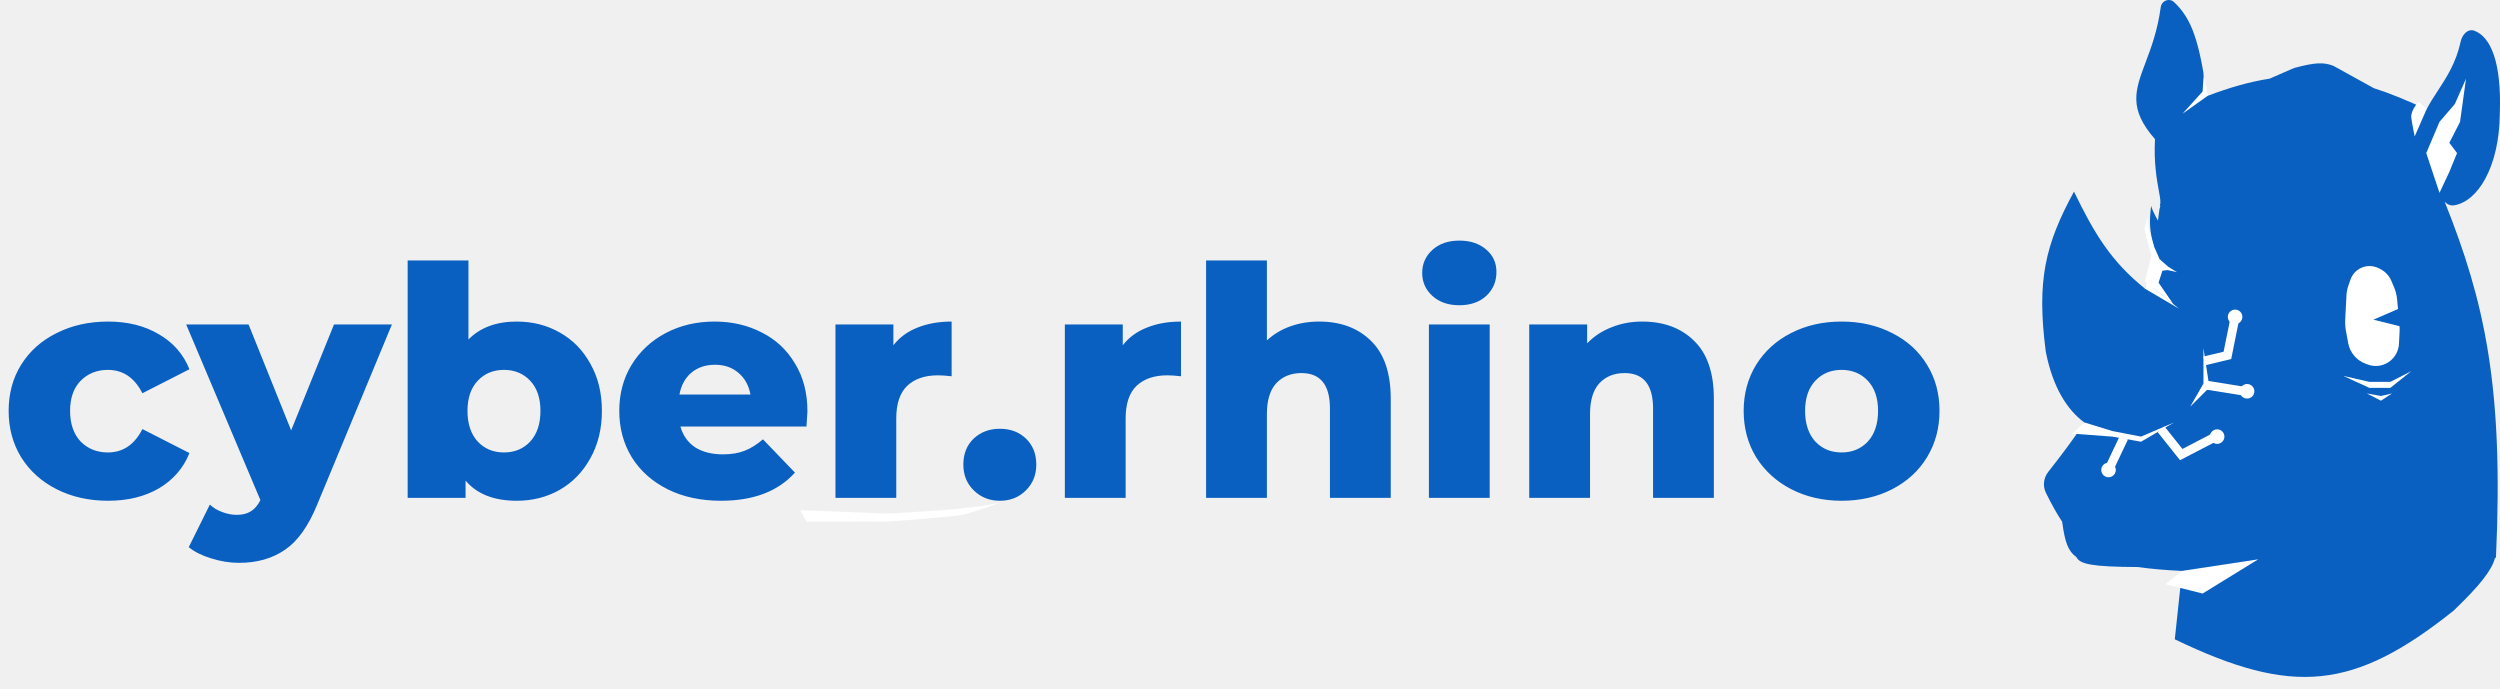
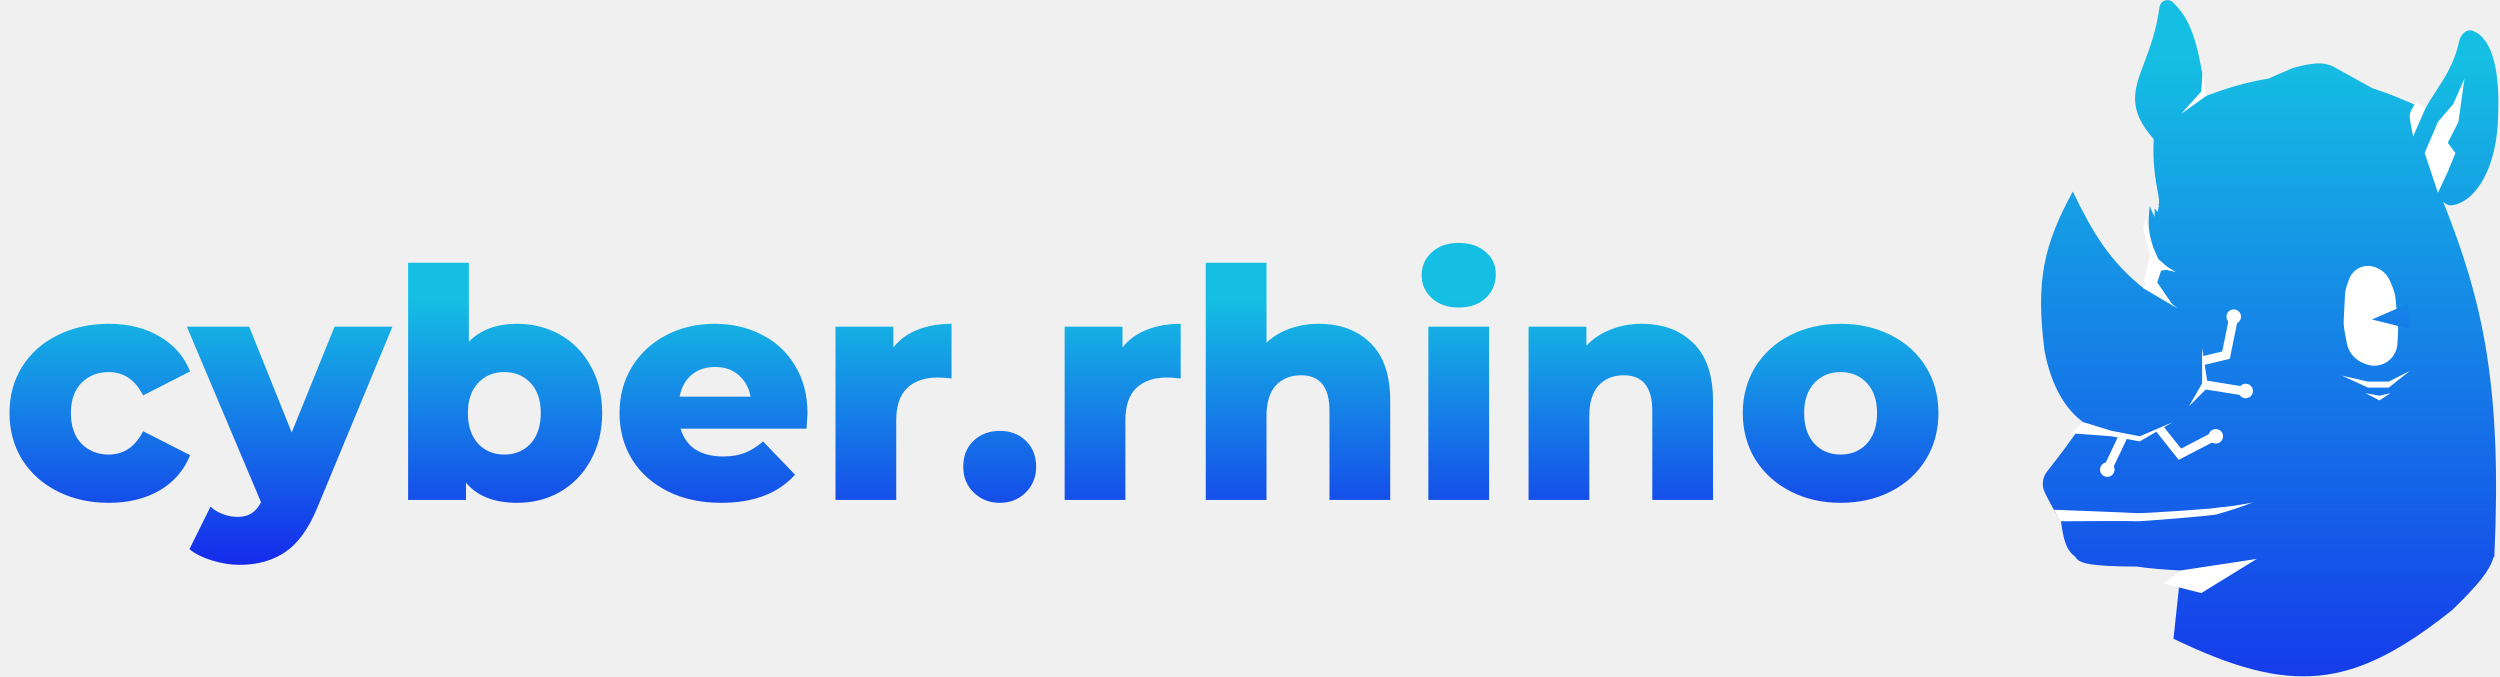
- <svg xmlns="http://www.w3.org/2000/svg" width="178" height="49" viewBox="0 0 178 49" fill="none">
-   <path fill-rule="evenodd" clip-rule="evenodd" d="M153.843 0.513C153.882 0.223 154.125 -1.52588e-05 154.417 -1.52588e-05C154.556 -1.52588e-05 154.691 0.05 154.791 0.146C156.037 1.327 156.58 2.84 157.142 6.82L157.145 6.84C158.728 6.232 160.186 5.819 161.595 5.601L163.34 4.841C164.835 4.442 165.439 4.416 166.142 4.689L169.004 6.272L169 6.272C170.187 6.652 171.43 7.16 172.767 7.796C172.993 7.348 173.273 6.92 173.565 6.473C174.193 5.511 174.876 4.465 175.199 2.96C175.306 2.461 175.715 2.009 176.191 2.193C177.303 2.623 178.125 4.356 177.986 8.099C177.95 11.898 176.405 14.377 174.709 14.621C174.456 14.657 174.227 14.544 174.059 14.358C176.923 21.514 178.269 27.611 177.712 39.703L177.647 39.716C177.419 40.612 176.542 41.705 174.697 43.479C167.597 49.141 163.247 49.563 154.845 45.519L155.365 40.651C154.158 40.59 153.13 40.507 152.238 40.374C148.933 40.359 148.095 40.166 147.843 39.673C147.229 39.219 147.023 38.593 146.825 37.149C146.438 36.567 146.062 35.886 145.669 35.087C145.428 34.6 145.503 34.016 145.84 33.59C146.81 32.365 147.663 31.212 148.417 30.091C147.18 29.185 146.157 27.584 145.658 25.028C145.001 19.958 145.618 17.416 147.668 13.64C149.12 16.641 150.304 18.606 152.731 20.559C152.974 19.599 153.183 18.592 153.367 17.521C153.05 16.534 153.017 15.788 153.16 14.649C153.176 14.774 153.366 15.218 153.646 15.708C153.68 15.465 153.713 15.218 153.744 14.968C153.758 14.863 153.783 14.76 153.819 14.661C153.786 14.647 153.772 14.631 153.78 14.615C153.865 14.437 153.803 14.099 153.708 13.577L153.708 13.577C153.565 12.794 153.347 11.597 153.434 9.906C151.527 7.732 152.019 6.426 152.765 4.446L152.765 4.446C153.159 3.399 153.624 2.164 153.843 0.513ZM153.164 14.615C153.158 14.618 153.157 14.63 153.16 14.649L153.164 14.615Z" fill="#0960C1" />
-   <path d="M170.851 23.627L170.807 24.476C170.787 24.884 170.613 25.275 170.326 25.567C170.16 25.735 169.958 25.868 169.737 25.951C169.369 26.09 168.963 26.092 168.594 25.956L168.423 25.893C168.106 25.777 167.826 25.579 167.609 25.32C167.397 25.066 167.253 24.761 167.193 24.435L167.036 23.587C166.985 23.307 166.966 23.023 166.98 22.74L167.068 21.025C167.08 20.792 167.125 20.561 167.202 20.341L167.356 19.903C167.494 19.509 167.797 19.194 168.185 19.042C168.554 18.897 168.966 18.911 169.324 19.081L169.429 19.13C169.804 19.308 170.101 19.617 170.264 19.998L170.449 20.429C170.569 20.71 170.645 21.01 170.674 21.315L170.84 23.105C170.856 23.278 170.86 23.453 170.851 23.627Z" fill="white" />
-   <path d="M168.985 22.761L171.524 21.66L171.67 23.431L168.985 22.761Z" fill="#0960C1" />
-   <path d="M151.221 31.16L150.279 33.149" stroke="white" stroke-width="0.633" />
-   <circle cx="150.127" cy="33.462" r="0.518" fill="white" />
-   <circle cx="159.139" cy="22.562" r="0.518" fill="white" />
-   <circle cx="157.86" cy="31.087" r="0.518" fill="white" />
-   <circle cx="159.992" cy="27.859" r="0.518" fill="white" />
-   <path d="M153.872 30.569L155.303 32.366L157.586 31.178" stroke="white" stroke-width="0.633" />
-   <path d="M156.947 25.698L158.591 25.302L159.139 22.592" stroke="white" stroke-width="0.633" />
-   <path d="M157.16 27.433L159.809 27.859" stroke="white" stroke-width="0.633" />
-   <path d="M150.4 30.691L148.421 30.082L147.538 30.874L150.4 31.087L152.44 31.452L154.785 30.082L152.44 31.087L150.4 30.691Z" fill="white" />
-   <path d="M56.971 36.324L57.432 37.146C57.432 37.146 62.738 37.108 62.825 37.146C62.912 37.183 68.685 36.717 68.616 36.64C69.694 36.332 70.245 36.149 71.129 35.806C70.195 35.987 69.664 36.082 68.616 36.172C68.753 36.234 63.173 36.599 62.908 36.567C62.644 36.536 56.971 36.324 56.971 36.324Z" fill="white" />
-   <path d="M152.995 16.287L152.909 15.399L152.691 16.274L152.949 17.412L153.274 18.431L154.369 19.237L155.004 19.381L154.379 18.994L153.761 18.451L153.314 17.427L152.995 16.287Z" fill="white" />
-   <path d="M156.886 27.311V24.784L157.312 27.585L155.942 28.956L156.886 27.311Z" fill="white" />
-   <path d="M172.749 10.9L173.692 13.732L174.393 12.24L174.941 10.9L174.393 10.169L175.154 8.678L175.58 5.602L174.789 7.399L173.692 8.678L172.749 10.9Z" fill="white" />
-   <path d="M155.394 8.099L157.19 6.82L156.916 5.176L156.825 6.516L155.394 8.099Z" fill="white" />
-   <path d="M160.783 39.825L155.363 40.647L154.176 41.591L156.825 42.261L160.783 39.825Z" fill="white" />
-   <path d="M153.963 19.273L154.481 19.212L153.199 18.147L152.715 20.034L154.755 21.678L153.689 20.126L153.963 19.273Z" fill="white" />
-   <path d="M168.7 27.189L166.842 26.763L168.7 27.616H170.192L171.683 26.428L170.192 27.189H168.7Z" fill="white" />
-   <path d="M169.521 28.194L168.517 28.012L169.521 28.529L170.313 28.012L169.521 28.194Z" fill="white" />
-   <path d="M171.683 8.373C171.623 7.865 172.201 7.246 172.201 7.246L172.779 7.764L171.927 9.713C171.927 9.713 171.735 8.808 171.683 8.373Z" fill="white" />
-   <path d="M155.151 21.983L152.715 20.552L152.867 19.913L153.385 20.552L155.151 21.983Z" fill="white" />
-   <path d="M7.701 35.654C6.334 35.654 5.111 35.381 4.033 34.834C2.954 34.287 2.111 33.528 1.504 32.555C0.911 31.583 0.615 30.482 0.615 29.252C0.615 28.021 0.911 26.928 1.504 25.971C2.111 24.999 2.954 24.247 4.033 23.715C5.111 23.168 6.334 22.895 7.701 22.895C9.099 22.895 10.306 23.199 11.324 23.806C12.341 24.399 13.063 25.227 13.488 26.29L10.139 27.999C9.577 26.89 8.757 26.335 7.678 26.335C6.904 26.335 6.258 26.594 5.742 27.11C5.24 27.626 4.99 28.34 4.99 29.252C4.99 30.178 5.24 30.907 5.742 31.439C6.258 31.956 6.904 32.214 7.678 32.214C8.757 32.214 9.577 31.659 10.139 30.55L13.488 32.259C13.063 33.322 12.341 34.158 11.324 34.766C10.306 35.358 9.099 35.654 7.701 35.654ZM27.905 23.1L22.574 35.95C21.951 37.469 21.192 38.532 20.296 39.14C19.399 39.763 18.306 40.074 17.015 40.074C16.361 40.074 15.701 39.968 15.032 39.755C14.379 39.558 13.848 39.292 13.438 38.958L14.941 35.928C15.184 36.155 15.473 36.33 15.807 36.452C16.157 36.588 16.506 36.657 16.855 36.657C17.265 36.657 17.599 36.573 17.858 36.406C18.131 36.239 18.359 35.973 18.541 35.608L13.255 23.1H17.698L20.729 30.642L23.782 23.1H27.905ZM36.794 22.895C37.918 22.895 38.936 23.153 39.847 23.67C40.774 24.186 41.503 24.93 42.035 25.902C42.581 26.859 42.855 27.976 42.855 29.252C42.855 30.528 42.581 31.652 42.035 32.624C41.503 33.596 40.774 34.348 39.847 34.879C38.936 35.396 37.918 35.654 36.794 35.654C35.169 35.654 33.954 35.176 33.149 34.219V35.449H29.025V18.543H33.354V24.171C34.189 23.32 35.336 22.895 36.794 22.895ZM35.883 32.214C36.642 32.214 37.265 31.956 37.751 31.439C38.237 30.907 38.48 30.178 38.48 29.252C38.48 28.34 38.237 27.626 37.751 27.11C37.265 26.594 36.642 26.335 35.883 26.335C35.123 26.335 34.501 26.594 34.014 27.11C33.528 27.626 33.285 28.34 33.285 29.252C33.285 30.178 33.528 30.907 34.014 31.439C34.501 31.956 35.123 32.214 35.883 32.214ZM57.489 29.297C57.489 29.328 57.467 29.685 57.421 30.368H48.444C48.626 31.006 48.976 31.5 49.492 31.849C50.024 32.183 50.684 32.35 51.474 32.35C52.067 32.35 52.575 32.267 53.001 32.1C53.441 31.933 53.882 31.659 54.322 31.279L56.601 33.649C55.401 34.986 53.646 35.654 51.337 35.654C49.895 35.654 48.626 35.381 47.533 34.834C46.439 34.287 45.588 33.528 44.981 32.555C44.388 31.583 44.092 30.482 44.092 29.252C44.092 28.037 44.381 26.951 44.958 25.994C45.55 25.021 46.363 24.262 47.396 23.715C48.429 23.168 49.591 22.895 50.882 22.895C52.112 22.895 53.229 23.153 54.231 23.67C55.234 24.171 56.023 24.907 56.601 25.88C57.193 26.837 57.489 27.976 57.489 29.297ZM50.905 25.971C50.236 25.971 49.674 26.161 49.219 26.54C48.778 26.92 48.497 27.437 48.376 28.09H53.434C53.312 27.437 53.024 26.92 52.568 26.54C52.127 26.161 51.573 25.971 50.905 25.971ZM63.609 24.581C64.05 24.019 64.619 23.601 65.318 23.328C66.032 23.039 66.844 22.895 67.756 22.895V26.791C67.361 26.745 67.034 26.723 66.776 26.723C65.85 26.723 65.121 26.973 64.589 27.474C64.073 27.976 63.814 28.743 63.814 29.776V35.449H59.485V23.1H63.609V24.581ZM71.187 35.654C70.458 35.654 69.843 35.411 69.342 34.925C68.84 34.439 68.59 33.824 68.59 33.08C68.59 32.32 68.833 31.705 69.319 31.234C69.82 30.763 70.443 30.528 71.187 30.528C71.947 30.528 72.569 30.763 73.055 31.234C73.541 31.705 73.784 32.32 73.784 33.08C73.784 33.824 73.534 34.439 73.033 34.925C72.546 35.411 71.931 35.654 71.187 35.654ZM79.941 24.581C80.381 24.019 80.951 23.601 81.65 23.328C82.364 23.039 83.176 22.895 84.088 22.895V26.791C83.693 26.745 83.366 26.723 83.108 26.723C82.181 26.723 81.452 26.973 80.921 27.474C80.404 27.976 80.146 28.743 80.146 29.776V35.449H75.817V23.1H79.941V24.581ZM93.917 22.895C95.451 22.895 96.681 23.351 97.608 24.262C98.55 25.173 99.02 26.548 99.02 28.386V35.449H94.692V29.092C94.692 27.406 94.016 26.563 92.664 26.563C91.919 26.563 91.32 26.806 90.864 27.292C90.423 27.778 90.203 28.507 90.203 29.48V35.449H85.874V18.543H90.203V24.239C90.674 23.799 91.228 23.465 91.866 23.237C92.504 23.009 93.188 22.895 93.917 22.895ZM101.738 23.1H106.067V35.449H101.738V23.1ZM103.903 21.733C103.113 21.733 102.475 21.513 101.989 21.072C101.503 20.632 101.26 20.085 101.26 19.432C101.26 18.779 101.503 18.232 101.989 17.791C102.475 17.351 103.113 17.131 103.903 17.131C104.693 17.131 105.331 17.343 105.817 17.768C106.303 18.179 106.546 18.71 106.546 19.363C106.546 20.047 106.303 20.616 105.817 21.072C105.331 21.513 104.693 21.733 103.903 21.733ZM116.924 22.895C118.458 22.895 119.688 23.351 120.615 24.262C121.556 25.173 122.027 26.548 122.027 28.386V35.449H117.698V29.092C117.698 27.406 117.022 26.563 115.67 26.563C114.926 26.563 114.326 26.806 113.871 27.292C113.43 27.778 113.21 28.507 113.21 29.48V35.449H108.881V23.1H113.005V24.444C113.491 23.943 114.068 23.563 114.736 23.305C115.405 23.032 116.134 22.895 116.924 22.895ZM131.121 35.654C129.799 35.654 128.607 35.381 127.543 34.834C126.48 34.287 125.645 33.528 125.037 32.555C124.445 31.583 124.149 30.482 124.149 29.252C124.149 28.037 124.445 26.943 125.037 25.971C125.645 24.999 126.473 24.247 127.521 23.715C128.584 23.168 129.784 22.895 131.121 22.895C132.457 22.895 133.657 23.168 134.72 23.715C135.784 24.247 136.612 24.999 137.204 25.971C137.796 26.928 138.093 28.021 138.093 29.252C138.093 30.482 137.796 31.583 137.204 32.555C136.612 33.528 135.784 34.287 134.72 34.834C133.657 35.381 132.457 35.654 131.121 35.654ZM131.121 32.214C131.88 32.214 132.503 31.956 132.989 31.439C133.475 30.907 133.718 30.178 133.718 29.252C133.718 28.34 133.475 27.626 132.989 27.11C132.503 26.594 131.88 26.335 131.121 26.335C130.361 26.335 129.738 26.594 129.252 27.11C128.766 27.626 128.523 28.34 128.523 29.252C128.523 30.178 128.766 30.907 129.252 31.439C129.738 31.956 130.361 32.214 131.121 32.214Z" fill="#0960C1" />
+ <svg xmlns="http://www.w3.org/2000/svg" width="691" height="187" viewBox="0 0 691 187" fill="none">
+   <path fill-rule="evenodd" clip-rule="evenodd" d="M599.094 0.029C597.96 0.029 597.017 0.894 596.868 2.018C596.019 8.422 594.214 13.212 592.685 17.271C589.793 24.948 587.885 30.013 595.28 38.444C594.94 45.002 595.788 49.645 596.342 52.682C596.711 54.706 596.951 56.017 596.622 56.707C596.591 56.771 596.644 56.831 596.773 56.887C596.634 57.27 596.537 57.669 596.485 58.077C596.462 58.255 596.44 58.432 596.417 58.608L595.559 57.651V59.951C594.778 58.47 594.272 57.239 594.218 56.839L594.235 56.707C594.214 56.721 594.209 56.766 594.218 56.839C593.666 61.256 593.795 64.149 595.024 67.974C594.31 72.131 593.497 76.037 592.557 79.761C583.142 72.187 578.55 64.566 572.92 52.928C564.969 67.569 562.578 77.43 565.127 97.09C567.06 107.004 571.027 113.214 575.823 116.727C572.902 121.074 569.592 125.545 565.832 130.294C564.524 131.947 564.235 134.212 565.167 136.102C566.69 139.195 568.15 141.835 569.647 144.092C570.418 149.698 571.214 152.126 573.597 153.886C574.575 155.798 577.826 156.545 590.645 156.605C594.104 157.12 598.091 157.441 602.769 157.678L600.755 176.557C633.337 192.24 650.206 190.603 677.742 168.645C684.897 161.766 688.299 157.526 689.181 154.054L689.432 154.004C691.594 107.107 686.373 83.463 675.266 55.709C675.916 56.43 676.805 56.872 677.789 56.731C684.365 55.786 690.357 46.172 690.495 31.438C691.035 16.923 687.849 10.202 683.536 8.535C681.691 7.822 680.105 9.574 679.689 11.507C678.434 17.345 675.786 21.401 673.35 25.132C672.219 26.864 671.134 28.526 670.255 30.264C665.069 27.798 660.251 25.828 655.645 24.352L655.662 24.353L644.562 18.213C641.836 17.153 639.495 17.255 633.699 18.803L626.93 21.751C621.466 22.594 615.812 24.195 609.672 26.553L609.667 26.513L609.663 26.479C607.48 11.044 605.375 5.175 600.544 0.593C600.154 0.223 599.631 0.029 599.094 0.029Z" fill="url(#paint0_linear_110_2)" />
+   <path d="M662.827 91.655L662.66 94.949C662.579 96.534 661.905 98.049 660.792 99.18C660.149 99.833 659.365 100.347 658.507 100.671C657.08 101.21 655.506 101.217 654.074 100.691L653.411 100.447C652.183 99.995 651.096 99.229 650.257 98.225C649.433 97.238 648.877 96.056 648.643 94.792L648.034 91.5C647.834 90.418 647.761 89.315 647.817 88.216L648.156 81.568C648.202 80.663 648.378 79.769 648.677 78.913L649.273 77.215C649.808 75.686 650.983 74.467 652.491 73.875C653.921 73.314 655.519 73.369 656.906 74.027L657.312 74.219C658.766 74.908 659.919 76.105 660.553 77.584L661.268 79.254C661.737 80.347 662.031 81.507 662.141 82.691L662.785 89.633C662.848 90.305 662.862 90.981 662.827 91.655Z" fill="white" />
+   <path d="M655.592 88.299L665.438 84.028L666.005 90.898L655.592 88.299Z" fill="url(#paint1_linear_110_2)" />
+   <path d="M586.697 120.872L583.043 128.585" stroke="white" stroke-width="2.454" />
+   <circle cx="582.453" cy="129.798" r="2.007" fill="white" />
+   <circle cx="617.404" cy="87.525" r="2.007" fill="white" />
+   <circle cx="612.445" cy="120.587" r="2.007" fill="white" />
+   <circle cx="620.71" cy="108.071" r="2.007" fill="white" />
+   <path d="M596.976 118.58L602.526 125.547L611.382 120.942" stroke="white" stroke-width="2.454" />
+   <path d="M608.902 99.688L615.279 98.153L617.404 87.643" stroke="white" stroke-width="2.454" />
+   <path d="M609.729 106.418L620.002 108.071" stroke="white" stroke-width="2.454" />
+   <path d="M583.515 119.052L575.84 116.691L572.416 119.761L583.515 120.587L591.427 122.004L600.519 116.691L591.427 120.587L583.515 119.052Z" fill="white" />
+   <path d="M567.693 140.897L569.478 144.085C569.478 144.085 590.057 143.94 590.394 144.085C590.73 144.23 613.119 142.42 612.854 142.124C617.034 140.929 619.17 140.22 622.6 138.89C618.978 139.59 616.918 139.96 612.854 140.307C613.386 140.548 591.743 141.963 590.718 141.842C589.694 141.72 567.693 140.897 567.693 140.897Z" fill="white" />
+   <path d="M593.576 63.191L593.242 59.75L592.396 63.143L593.4 67.556L594.659 71.507L598.906 74.632L601.367 75.191L598.944 73.688L596.547 71.583L594.816 67.613L593.576 63.191Z" fill="white" />
+   <path d="M608.666 105.946V96.145L610.319 107.008L605.006 112.322L608.666 105.946Z" fill="white" />
+   <path d="M670.185 42.301L673.846 53.282L676.562 47.497L678.687 42.301L676.562 39.467L679.514 33.681L681.167 21.755L678.097 28.722L673.846 33.681L670.185 42.301Z" fill="white" />
+   <path d="M602.88 31.438L609.847 26.479L608.784 20.102L608.43 25.298L602.88 31.438Z" fill="white" />
+   <path d="M623.78 154.476L602.762 157.664L598.157 161.325L608.43 163.922L623.78 154.476Z" fill="white" />
+   <path d="M597.331 74.773L599.338 74.537L594.366 70.404L592.49 77.722L600.401 84.101L596.268 78.079L597.331 74.773Z" fill="white" />
+   <path d="M654.481 105.473L647.278 103.82L654.481 107.126H660.267L666.053 102.521L660.267 105.473H654.481Z" fill="white" />
+   <path d="M657.669 109.37L653.772 108.661L657.669 110.669L660.739 108.661L657.669 109.37Z" fill="white" />
+   <path d="M666.053 32.501C665.82 30.532 668.06 28.132 668.06 28.132L670.303 30.139L666.997 37.696C666.997 37.696 666.252 34.189 666.053 32.501Z" fill="white" />
+   <path d="M601.936 85.282L592.49 79.732L593.08 77.252L595.087 79.732L601.936 85.282Z" fill="white" />
+   <path d="M30.107 138.981C24.805 138.981 20.063 137.921 15.881 135.8C11.699 133.68 8.429 130.734 6.073 126.964C3.776 123.194 2.627 118.923 2.627 114.152C2.627 109.381 3.776 105.139 6.073 101.428C8.429 97.658 11.699 94.742 15.881 92.68C20.063 90.56 24.805 89.499 30.107 89.499C35.526 89.499 40.209 90.678 44.156 93.034C48.103 95.331 50.901 98.542 52.55 102.665L39.562 109.292C37.382 104.992 34.201 102.842 30.019 102.842C27.014 102.842 24.511 103.843 22.508 105.846C20.564 107.849 19.592 110.618 19.592 114.152C19.592 117.745 20.564 120.573 22.508 122.635C24.511 124.637 27.014 125.639 30.019 125.639C34.201 125.639 37.382 123.489 39.562 119.189L52.55 125.816C50.901 129.939 48.103 133.179 44.156 135.535C40.209 137.833 35.526 138.981 30.107 138.981ZM108.462 90.295L87.786 140.13C85.371 146.021 82.426 150.144 78.95 152.5C75.475 154.915 71.233 156.123 66.226 156.123C63.693 156.123 61.131 155.711 58.539 154.886C56.006 154.12 53.944 153.089 52.354 151.793L58.185 140.042C59.128 140.925 60.247 141.603 61.543 142.074C62.898 142.604 64.253 142.869 65.608 142.869C67.198 142.869 68.494 142.545 69.496 141.897C70.556 141.249 71.439 140.218 72.146 138.804L51.647 90.295H68.877L80.629 119.542L92.469 90.295H108.462ZM142.933 89.499C147.292 89.499 151.239 90.501 154.773 92.504C158.367 94.507 161.194 97.393 163.256 101.163C165.377 104.874 166.437 109.204 166.437 114.152C166.437 119.1 165.377 123.459 163.256 127.229C161.194 130.999 158.367 133.915 154.773 135.977C151.239 137.98 147.292 138.981 142.933 138.981C136.63 138.981 131.918 137.126 128.796 133.414V138.186H112.802V72.623H129.591V94.448C132.831 91.149 137.278 89.499 142.933 89.499ZM139.399 125.639C142.344 125.639 144.759 124.637 146.644 122.635C148.529 120.573 149.472 117.745 149.472 114.152C149.472 110.618 148.529 107.849 146.644 105.846C144.759 103.843 142.344 102.842 139.399 102.842C136.453 102.842 134.038 103.843 132.153 105.846C130.268 107.849 129.326 110.618 129.326 114.152C129.326 117.745 130.268 120.573 132.153 122.635C134.038 124.637 136.453 125.639 139.399 125.639ZM223.192 114.329C223.192 114.447 223.103 115.831 222.927 118.482H188.113C188.82 120.956 190.175 122.87 192.177 124.225C194.239 125.521 196.802 126.169 199.865 126.169C202.162 126.169 204.135 125.845 205.785 125.197C207.493 124.549 209.201 123.489 210.91 122.016L219.746 131.205C215.092 136.389 208.288 138.981 199.335 138.981C193.738 138.981 188.82 137.921 184.578 135.8C180.337 133.68 177.038 130.734 174.682 126.964C172.385 123.194 171.236 118.923 171.236 114.152C171.236 109.439 172.355 105.228 174.594 101.516C176.891 97.746 180.043 94.801 184.048 92.68C188.054 90.56 192.56 89.499 197.567 89.499C202.339 89.499 206.668 90.501 210.556 92.504C214.444 94.448 217.507 97.305 219.746 101.075C222.043 104.786 223.192 109.204 223.192 114.329ZM197.656 101.428C195.064 101.428 192.884 102.164 191.117 103.637C189.409 105.11 188.319 107.113 187.848 109.646H207.464C206.992 107.113 205.873 105.11 204.106 103.637C202.398 102.164 200.248 101.428 197.656 101.428ZM246.925 96.038C248.634 93.859 250.843 92.239 253.552 91.178C256.321 90.059 259.473 89.499 263.007 89.499V104.609C261.475 104.432 260.209 104.344 259.207 104.344C255.614 104.344 252.787 105.316 250.725 107.26C248.722 109.204 247.721 112.179 247.721 116.184V138.186H230.932V90.295H246.925V96.038ZM276.313 138.981C273.486 138.981 271.1 138.039 269.156 136.154C267.212 134.269 266.24 131.883 266.24 128.996C266.24 126.051 267.183 123.665 269.068 121.839C271.012 120.013 273.427 119.1 276.313 119.1C279.259 119.1 281.674 120.013 283.559 121.839C285.444 123.665 286.387 126.051 286.387 128.996C286.387 131.883 285.415 134.269 283.471 136.154C281.586 138.039 279.2 138.981 276.313 138.981ZM310.262 96.038C311.97 93.859 314.179 92.239 316.889 91.178C319.657 90.059 322.809 89.499 326.343 89.499V104.609C324.812 104.432 323.545 104.344 322.544 104.344C318.95 104.344 316.123 105.316 314.061 107.26C312.058 109.204 311.057 112.179 311.057 116.184V138.186H294.269V90.295H310.262V96.038ZM364.462 89.499C370.412 89.499 375.183 91.267 378.777 94.801C382.429 98.335 384.255 103.667 384.255 110.794V138.186H367.467V113.533C367.467 106.995 364.845 103.725 359.603 103.725C356.716 103.725 354.389 104.668 352.622 106.553C350.914 108.438 350.06 111.266 350.06 115.036V138.186H333.271V72.623H350.06V94.713C351.886 93.004 354.036 91.709 356.51 90.825C358.984 89.941 361.635 89.499 364.462 89.499ZM394.795 90.295H411.584V138.186H394.795V90.295ZM403.19 84.993C400.126 84.993 397.652 84.139 395.767 82.431C393.882 80.722 392.94 78.602 392.94 76.069C392.94 73.536 393.882 71.415 395.767 69.707C397.652 67.999 400.126 67.144 403.19 67.144C406.253 67.144 408.727 67.969 410.612 69.618C412.497 71.209 413.439 73.271 413.439 75.804C413.439 78.454 412.497 80.663 410.612 82.431C408.727 84.139 406.253 84.993 403.19 84.993ZM453.685 89.499C459.635 89.499 464.406 91.267 468 94.801C471.652 98.335 473.478 103.667 473.478 110.794V138.186H456.69V113.533C456.69 106.995 454.068 103.725 448.826 103.725C445.939 103.725 443.612 104.668 441.845 106.553C440.137 108.438 439.283 111.266 439.283 115.036V138.186H422.494V90.295H438.487V95.508C440.372 93.564 442.611 92.091 445.203 91.09C447.795 90.03 450.622 89.499 453.685 89.499ZM508.743 138.981C503.618 138.981 498.994 137.921 494.87 135.8C490.747 133.68 487.507 130.734 485.151 126.964C482.853 123.194 481.705 118.923 481.705 114.152C481.705 109.439 482.853 105.198 485.151 101.428C487.507 97.658 490.717 94.742 494.782 92.68C498.905 90.56 503.559 89.499 508.743 89.499C513.927 89.499 518.58 90.56 522.704 92.68C526.827 94.742 530.038 97.658 532.335 101.428C534.632 105.139 535.781 109.381 535.781 114.152C535.781 118.923 534.632 123.194 532.335 126.964C530.038 130.734 526.827 133.68 522.704 135.8C518.58 137.921 513.927 138.981 508.743 138.981ZM508.743 125.639C511.688 125.639 514.103 124.637 515.988 122.635C517.873 120.573 518.816 117.745 518.816 114.152C518.816 110.618 517.873 107.849 515.988 105.846C514.103 103.843 511.688 102.842 508.743 102.842C505.797 102.842 503.382 103.843 501.497 105.846C499.612 107.849 498.67 110.618 498.67 114.152C498.67 117.745 499.612 120.573 501.497 122.635C503.382 124.637 505.797 125.639 508.743 125.639Z" fill="url(#paint2_linear_110_2)" />
+   <defs>
+     <linearGradient id="paint0_linear_110_2" x1="627.353" y1="14.756" x2="627.353" y2="220.316" gradientUnits="userSpaceOnUse">
+       <stop stop-color="#15BFE3" />
+       <stop offset="1" stop-color="#1522EC" />
+     </linearGradient>
+     <linearGradient id="paint1_linear_110_2" x1="638.091" y1="19.971" x2="640.545" y2="187.181" gradientUnits="userSpaceOnUse">
+       <stop stop-color="#15BFE3" />
+       <stop offset="1" stop-color="#1522EC" />
+     </linearGradient>
+     <linearGradient id="paint2_linear_110_2" x1="269.241" y1="52.186" x2="269.241" y2="160.186" gradientUnits="userSpaceOnUse">
+       <stop offset="0.281" stop-color="#15BFE3" />
+       <stop offset="1" stop-color="#1522EC" />
+     </linearGradient>
+   </defs>
</svg>
